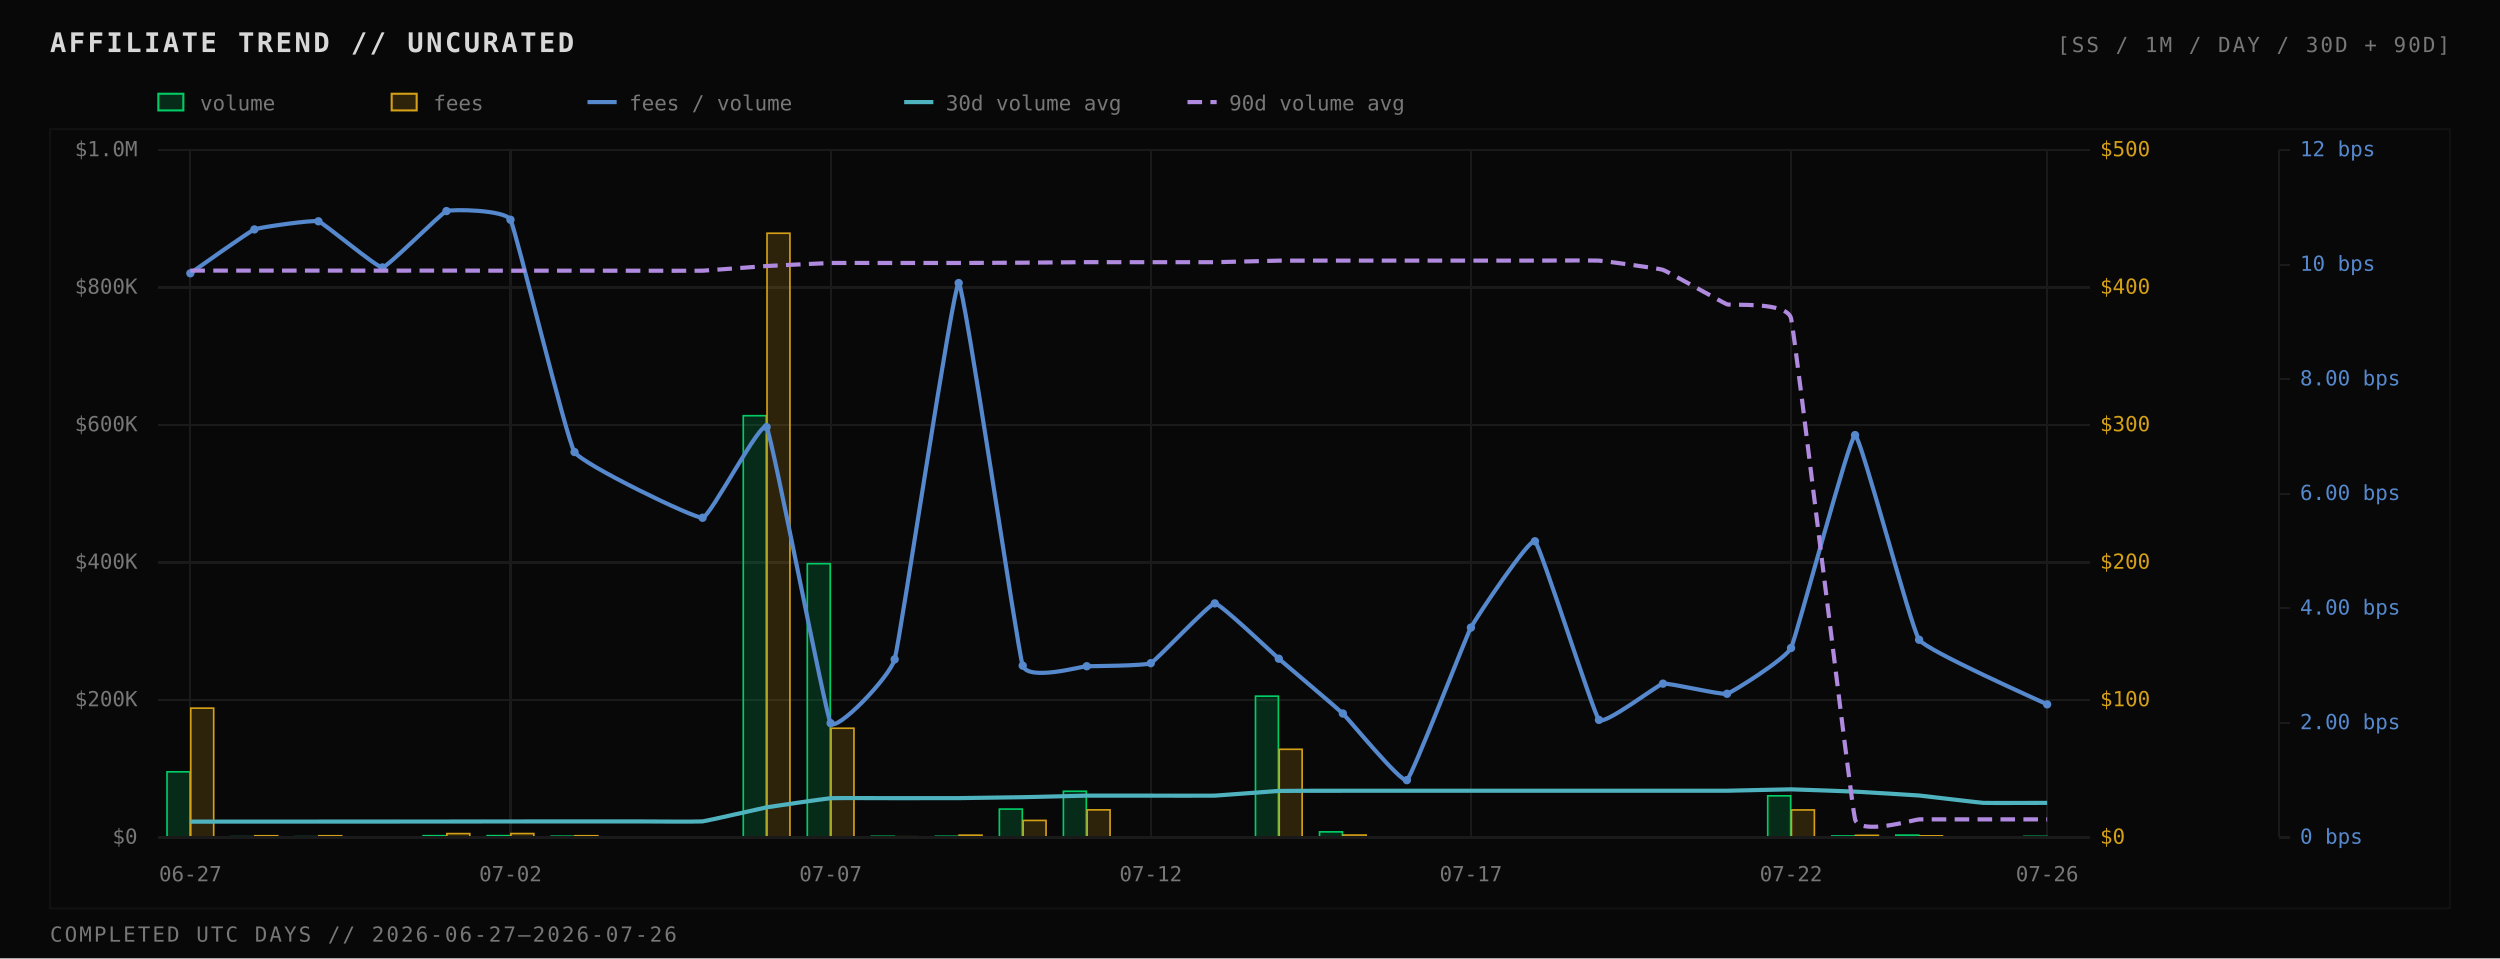
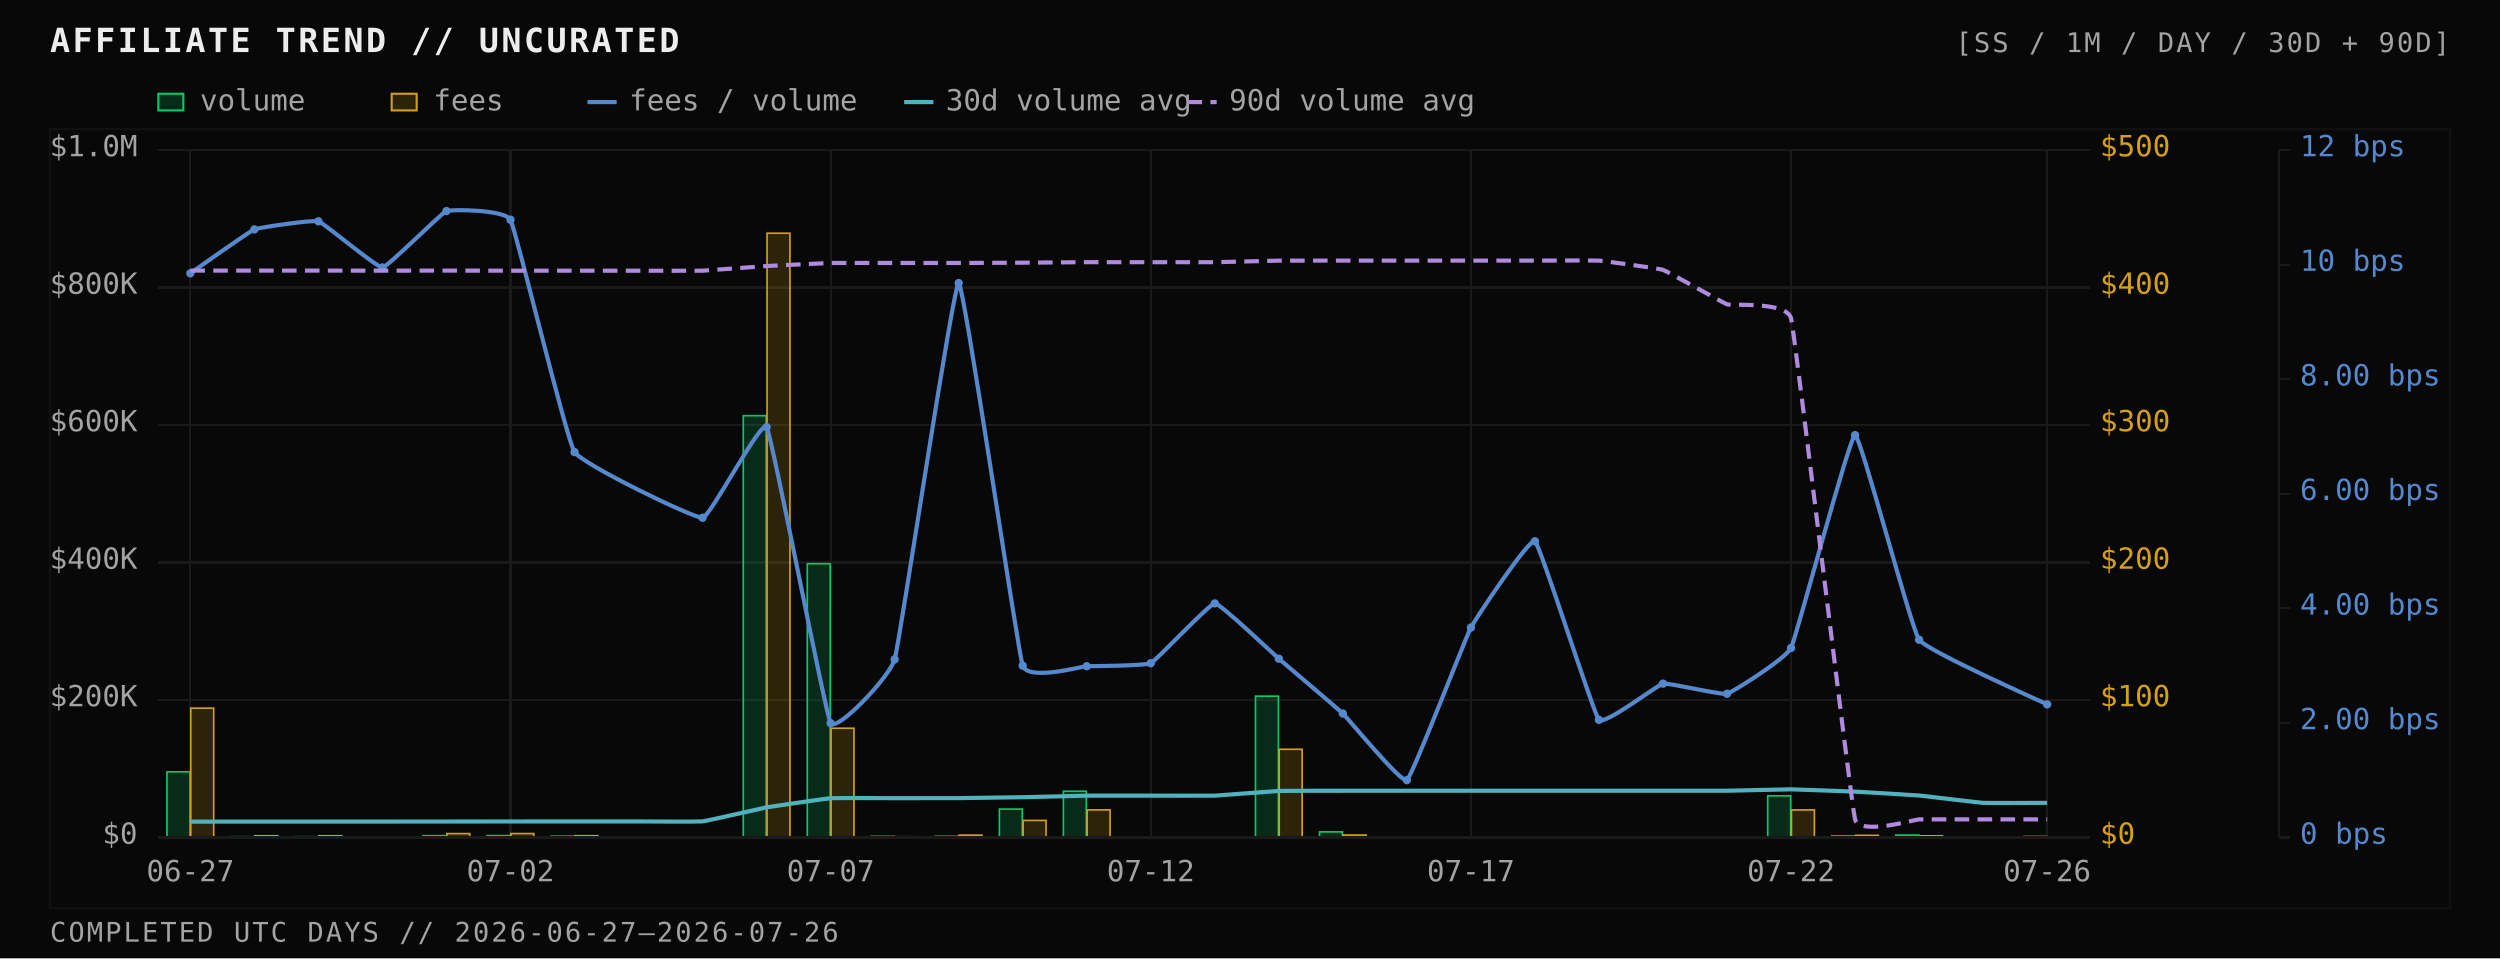
<svg xmlns="http://www.w3.org/2000/svg" width="1200" height="460" viewBox="0 0 1200 460" role="img" aria-labelledby="chart-title chart-desc">
  <style>
-     text { font-family: 'JetBrains Mono', 'SFMono-Regular', Consolas, monospace; font-size: 10px; font-variant-numeric: tabular-nums; }
-     .heading { fill: #d8d8d8; font-size: 13px; font-weight: 600; letter-spacing: 1.2px; }
-     .meta { fill: #777777; font-size: 10px; letter-spacing: 1px; }
-     .tick { fill: #777777; }
+     text { font-family: 'JetBrains Mono', 'SFMono-Regular', Consolas, monospace; font-size: 14px; font-variant-numeric: tabular-nums; }
+     .heading { fill: #ededed; font-size: 16px; font-weight: 600; letter-spacing: 1.2px; }
+     .meta { fill: #a3a3a3; font-size: 13px; letter-spacing: 1px; }
+     .tick { fill: #a3a3a3; }
    .fee-tick { fill: #d4a017; }
    .rate-tick { fill: #5588cc; }
    .grid { stroke: #1a1a1a; stroke-width: 1; shape-rendering: crispEdges; }
    .axis { stroke: #1a1a1a; stroke-width: 1; shape-rendering: crispEdges; }
  </style>
  <rect width="1200" height="460" fill="#080808" />
  <text class="heading" x="24" y="25">AFFILIATE TREND // UNCURATED</text>
  <text class="meta" x="1176" y="25" text-anchor="end">[SS / 1M / DAY / 30D + 90D]</text>
  <rect x="76" y="45" width="12" height="8" fill="#00cc66" fill-opacity="0.18" stroke="#00cc66" />
  <text class="tick" x="96" y="53">volume</text>
  <rect x="188" y="45" width="12" height="8" fill="#d4a017" fill-opacity="0.18" stroke="#d4a017" />
  <text class="tick" x="208" y="53">fees</text>
  <line x1="282" y1="49" x2="296" y2="49" stroke="#5588cc" stroke-width="2" />
  <text class="tick" x="302" y="53">fees / volume</text>
  <line x1="434" y1="49" x2="448" y2="49" stroke="#4fb3bf" stroke-width="2" />
  <text class="tick" x="454" y="53">30d volume avg</text>
  <line x1="570" y1="49" x2="584" y2="49" stroke="#b08adf" stroke-width="2" stroke-dasharray="7 4" />
  <text class="tick" x="590" y="53">90d volume avg</text>
  <rect x="24" y="62" width="1152" height="374" fill="#080808" stroke="#111111" />
  <line class="grid" x1="76" y1="402.00" x2="998" y2="402.00" />
  <text class="tick" x="66" y="405.00" text-anchor="end">$0</text>
  <line class="grid" x1="76" y1="336.00" x2="998" y2="336.00" />
  <text class="tick" x="66" y="339.00" text-anchor="end">$200K</text>
  <line class="grid" x1="76" y1="270.00" x2="998" y2="270.00" />
  <text class="tick" x="66" y="273.00" text-anchor="end">$400K</text>
  <line class="grid" x1="76" y1="204.00" x2="998" y2="204.00" />
  <text class="tick" x="66" y="207.00" text-anchor="end">$600K</text>
  <line class="grid" x1="76" y1="138.00" x2="998" y2="138.00" />
  <text class="tick" x="66" y="141.00" text-anchor="end">$800K</text>
  <line class="grid" x1="76" y1="72.00" x2="998" y2="72.00" />
  <text class="tick" x="66" y="75.00" text-anchor="end">$1.0M</text>
  <line class="axis" x1="998" y1="402.00" x2="1003" y2="402.00" />
  <text class="fee-tick" x="1008" y="405.00">$0</text>
  <line class="axis" x1="998" y1="336.00" x2="1003" y2="336.00" />
  <text class="fee-tick" x="1008" y="339.00">$100</text>
  <line class="axis" x1="998" y1="270.00" x2="1003" y2="270.00" />
  <text class="fee-tick" x="1008" y="273.00">$200</text>
  <line class="axis" x1="998" y1="204.00" x2="1003" y2="204.00" />
  <text class="fee-tick" x="1008" y="207.00">$300</text>
  <line class="axis" x1="998" y1="138.00" x2="1003" y2="138.00" />
  <text class="fee-tick" x="1008" y="141.00">$400</text>
  <line class="axis" x1="998" y1="72.00" x2="1003" y2="72.00" />
  <text class="fee-tick" x="1008" y="75.00">$500</text>
  <line class="axis" x1="1094" y1="72" x2="1094" y2="402" />
  <line class="axis" x1="1094" y1="402.00" x2="1099" y2="402.00" />
  <text class="rate-tick" x="1104" y="405.00">0 bps</text>
  <line class="axis" x1="1094" y1="347.00" x2="1099" y2="347.00" />
  <text class="rate-tick" x="1104" y="350.00">2.00 bps</text>
  <line class="axis" x1="1094" y1="292.00" x2="1099" y2="292.00" />
  <text class="rate-tick" x="1104" y="295.00">4.00 bps</text>
  <line class="axis" x1="1094" y1="237.00" x2="1099" y2="237.00" />
  <text class="rate-tick" x="1104" y="240.00">6.00 bps</text>
  <line class="axis" x1="1094" y1="182.00" x2="1099" y2="182.00" />
  <text class="rate-tick" x="1104" y="185.00">8.00 bps</text>
  <line class="axis" x1="1094" y1="127.00" x2="1099" y2="127.00" />
  <text class="rate-tick" x="1104" y="130.00">10 bps</text>
  <line class="axis" x1="1094" y1="72.00" x2="1099" y2="72.00" />
  <text class="rate-tick" x="1104" y="75.00">12 bps</text>
  <line class="grid" x1="91.37" y1="72" x2="91.37" y2="402" />
  <text class="tick" x="91.37" y="423" text-anchor="middle">06-27</text>
  <line class="grid" x1="245.03" y1="72" x2="245.03" y2="402" />
  <text class="tick" x="245.03" y="423" text-anchor="middle">07-02</text>
  <line class="grid" x1="398.70" y1="72" x2="398.70" y2="402" />
  <text class="tick" x="398.70" y="423" text-anchor="middle">07-07</text>
  <line class="grid" x1="552.37" y1="72" x2="552.37" y2="402" />
  <text class="tick" x="552.37" y="423" text-anchor="middle">07-12</text>
  <line class="grid" x1="706.03" y1="72" x2="706.03" y2="402" />
  <text class="tick" x="706.03" y="423" text-anchor="middle">07-17</text>
  <line class="grid" x1="859.70" y1="72" x2="859.70" y2="402" />
  <text class="tick" x="859.70" y="423" text-anchor="middle">07-22</text>
  <line class="grid" x1="982.63" y1="72" x2="982.63" y2="402" />
  <text class="tick" x="982.63" y="423" text-anchor="middle">07-26</text>
  <rect x="80.17" y="370.47" width="11.00" height="31.53" fill="#00cc66" fill-opacity="0.18" stroke="#00cc66" stroke-width="0.8" />
  <rect x="91.57" y="339.91" width="11.00" height="62.09" fill="#d4a017" fill-opacity="0.18" stroke="#d4a017" stroke-width="0.8" />
  <rect x="110.90" y="401.61" width="11.00" height="0.39" fill="#00cc66" fill-opacity="0.18" stroke="#00cc66" stroke-width="0.8" />
  <rect x="122.30" y="401.17" width="11.00" height="0.83" fill="#d4a017" fill-opacity="0.18" stroke="#d4a017" stroke-width="0.8" />
  <rect x="141.63" y="401.61" width="11.00" height="0.39" fill="#00cc66" fill-opacity="0.18" stroke="#00cc66" stroke-width="0.8" />
  <rect x="153.03" y="401.17" width="11.00" height="0.83" fill="#d4a017" fill-opacity="0.18" stroke="#d4a017" stroke-width="0.8" />
  <rect x="172.37" y="401.87" width="11.00" height="0.13" fill="#00cc66" fill-opacity="0.18" stroke="#00cc66" stroke-width="0.8" />
  <rect x="183.77" y="401.75" width="11.00" height="0.25" fill="#d4a017" fill-opacity="0.18" stroke="#d4a017" stroke-width="0.8" />
  <rect x="203.10" y="401.14" width="11.00" height="0.86" fill="#00cc66" fill-opacity="0.18" stroke="#00cc66" stroke-width="0.8" />
  <rect x="214.50" y="400.13" width="11.00" height="1.87" fill="#d4a017" fill-opacity="0.18" stroke="#d4a017" stroke-width="0.8" />
  <rect x="233.83" y="401.12" width="11.00" height="0.88" fill="#00cc66" fill-opacity="0.18" stroke="#00cc66" stroke-width="0.8" />
  <rect x="245.23" y="400.11" width="11.00" height="1.89" fill="#d4a017" fill-opacity="0.18" stroke="#d4a017" stroke-width="0.8" />
  <rect x="264.57" y="401.38" width="11.00" height="0.62" fill="#00cc66" fill-opacity="0.18" stroke="#00cc66" stroke-width="0.8" />
  <rect x="275.97" y="401.16" width="11.00" height="0.84" fill="#d4a017" fill-opacity="0.18" stroke="#d4a017" stroke-width="0.8" />
  <rect x="326.03" y="401.93" width="11.00" height="0.07" fill="#00cc66" fill-opacity="0.18" stroke="#00cc66" stroke-width="0.8" />
  <rect x="337.43" y="401.92" width="11.00" height="0.08" fill="#d4a017" fill-opacity="0.18" stroke="#d4a017" stroke-width="0.8" />
  <rect x="356.77" y="199.54" width="11.00" height="202.46" fill="#00cc66" fill-opacity="0.18" stroke="#00cc66" stroke-width="0.8" />
  <rect x="368.17" y="111.95" width="11.00" height="290.05" fill="#d4a017" fill-opacity="0.18" stroke="#d4a017" stroke-width="0.8" />
  <rect x="387.50" y="270.57" width="11.00" height="131.43" fill="#00cc66" fill-opacity="0.18" stroke="#00cc66" stroke-width="0.8" />
  <rect x="398.90" y="349.55" width="11.00" height="52.45" fill="#d4a017" fill-opacity="0.18" stroke="#d4a017" stroke-width="0.8" />
  <rect x="418.23" y="401.44" width="11.00" height="0.56" fill="#00cc66" fill-opacity="0.18" stroke="#00cc66" stroke-width="0.8" />
  <rect x="429.63" y="401.65" width="11.00" height="0.35" fill="#d4a017" fill-opacity="0.18" stroke="#d4a017" stroke-width="0.8" />
  <rect x="448.97" y="401.42" width="11.00" height="0.58" fill="#00cc66" fill-opacity="0.18" stroke="#00cc66" stroke-width="0.8" />
  <rect x="460.37" y="400.88" width="11.00" height="1.12" fill="#d4a017" fill-opacity="0.18" stroke="#d4a017" stroke-width="0.8" />
  <rect x="479.70" y="388.36" width="11.00" height="13.64" fill="#00cc66" fill-opacity="0.18" stroke="#00cc66" stroke-width="0.8" />
  <rect x="491.10" y="393.81" width="11.00" height="8.19" fill="#d4a017" fill-opacity="0.18" stroke="#d4a017" stroke-width="0.8" />
  <rect x="510.43" y="379.80" width="11.00" height="22.20" fill="#00cc66" fill-opacity="0.18" stroke="#00cc66" stroke-width="0.8" />
  <rect x="521.83" y="388.73" width="11.00" height="13.27" fill="#d4a017" fill-opacity="0.18" stroke="#d4a017" stroke-width="0.8" />
  <rect x="541.17" y="401.99" width="11.00" height="0.01" fill="#00cc66" fill-opacity="0.18" stroke="#00cc66" stroke-width="0.8" />
  <rect x="552.57" y="402.00" width="11.00" height="0.00" fill="#d4a017" fill-opacity="0.18" stroke="#d4a017" stroke-width="0.8" />
  <rect x="571.90" y="401.99" width="11.00" height="0.01" fill="#00cc66" fill-opacity="0.18" stroke="#00cc66" stroke-width="0.8" />
  <rect x="583.30" y="401.99" width="11.00" height="0.01" fill="#d4a017" fill-opacity="0.18" stroke="#d4a017" stroke-width="0.8" />
  <rect x="602.63" y="334.16" width="11.00" height="67.84" fill="#00cc66" fill-opacity="0.18" stroke="#00cc66" stroke-width="0.8" />
  <rect x="614.03" y="359.66" width="11.00" height="42.34" fill="#d4a017" fill-opacity="0.18" stroke="#d4a017" stroke-width="0.8" />
  <rect x="633.37" y="399.29" width="11.00" height="2.71" fill="#00cc66" fill-opacity="0.18" stroke="#00cc66" stroke-width="0.8" />
  <rect x="644.77" y="400.83" width="11.00" height="1.17" fill="#d4a017" fill-opacity="0.18" stroke="#d4a017" stroke-width="0.8" />
  <rect x="664.10" y="402.00" width="11.00" height="0.00" fill="#00cc66" fill-opacity="0.18" stroke="#00cc66" stroke-width="0.8" />
  <rect x="675.50" y="402.00" width="11.00" height="0.00" fill="#d4a017" fill-opacity="0.18" stroke="#d4a017" stroke-width="0.8" />
  <rect x="694.83" y="401.85" width="11.00" height="0.15" fill="#00cc66" fill-opacity="0.18" stroke="#00cc66" stroke-width="0.8" />
  <rect x="706.23" y="401.89" width="11.00" height="0.11" fill="#d4a017" fill-opacity="0.18" stroke="#d4a017" stroke-width="0.8" />
  <rect x="725.57" y="401.97" width="11.00" height="0.03" fill="#00cc66" fill-opacity="0.18" stroke="#00cc66" stroke-width="0.8" />
  <rect x="736.97" y="401.97" width="11.00" height="0.03" fill="#d4a017" fill-opacity="0.18" stroke="#d4a017" stroke-width="0.8" />
  <rect x="756.30" y="401.99" width="11.00" height="0.01" fill="#00cc66" fill-opacity="0.18" stroke="#00cc66" stroke-width="0.8" />
  <rect x="767.70" y="402.00" width="11.00" height="0.00" fill="#d4a017" fill-opacity="0.18" stroke="#d4a017" stroke-width="0.8" />
  <rect x="787.03" y="401.97" width="11.00" height="0.03" fill="#00cc66" fill-opacity="0.18" stroke="#00cc66" stroke-width="0.8" />
  <rect x="798.43" y="401.99" width="11.00" height="0.01" fill="#d4a017" fill-opacity="0.18" stroke="#d4a017" stroke-width="0.8" />
  <rect x="817.77" y="401.94" width="11.00" height="0.06" fill="#00cc66" fill-opacity="0.18" stroke="#00cc66" stroke-width="0.8" />
  <rect x="829.17" y="401.97" width="11.00" height="0.03" fill="#d4a017" fill-opacity="0.18" stroke="#d4a017" stroke-width="0.8" />
  <rect x="848.50" y="382.00" width="11.00" height="20.00" fill="#00cc66" fill-opacity="0.18" stroke="#00cc66" stroke-width="0.8" />
  <rect x="859.90" y="388.77" width="11.00" height="13.23" fill="#d4a017" fill-opacity="0.18" stroke="#d4a017" stroke-width="0.8" />
  <rect x="879.23" y="401.27" width="11.00" height="0.73" fill="#00cc66" fill-opacity="0.18" stroke="#00cc66" stroke-width="0.8" />
  <rect x="890.63" y="400.97" width="11.00" height="1.03" fill="#d4a017" fill-opacity="0.18" stroke="#d4a017" stroke-width="0.8" />
  <rect x="909.97" y="400.86" width="11.00" height="1.14" fill="#00cc66" fill-opacity="0.18" stroke="#00cc66" stroke-width="0.8" />
  <rect x="921.37" y="401.21" width="11.00" height="0.79" fill="#d4a017" fill-opacity="0.18" stroke="#d4a017" stroke-width="0.8" />
  <rect x="971.43" y="401.47" width="11.00" height="0.53" fill="#00cc66" fill-opacity="0.18" stroke="#00cc66" stroke-width="0.8" />
  <rect x="982.83" y="401.75" width="11.00" height="0.25" fill="#d4a017" fill-opacity="0.18" stroke="#d4a017" stroke-width="0.8" />
  <path d="M 91.37 131.18 C 92.65 130.30, 119.54 111.16, 122.10 110.12 C 124.66 109.08, 150.27 105.46, 152.83 106.22 C 155.39 106.98, 181.01 128.58, 183.57 128.37 C 186.13 128.17, 211.74 102.27, 214.30 101.32 C 216.86 100.36, 242.47 100.65, 245.03 105.47 C 247.59 110.29, 271.93 211.02, 275.77 216.98 C 279.61 222.94, 333.39 249.02, 337.23 248.52 C 341.08 248.02, 365.41 200.90, 367.97 205.01 C 370.53 209.12, 396.14 342.48, 398.70 347.12 C 401.26 351.77, 426.87 325.31, 429.43 316.51 C 431.99 307.71, 457.61 135.75, 460.17 135.87 C 462.73 136.00, 488.34 311.83, 490.90 319.50 C 493.46 327.16, 519.07 319.84, 521.63 319.79 C 524.19 319.74, 549.81 319.58, 552.37 318.33 C 554.93 317.07, 580.54 289.72, 583.10 289.63 C 585.66 289.54, 611.27 313.98, 613.83 316.18 C 616.39 318.39, 642.01 340.06, 644.57 342.49 C 647.13 344.92, 672.74 376.19, 675.30 374.47 C 677.86 372.75, 703.47 306.01, 706.03 301.24 C 708.59 296.46, 734.21 257.95, 736.77 259.80 C 739.33 261.65, 764.94 342.70, 767.50 345.55 C 770.06 348.40, 795.67 328.68, 798.23 328.15 C 800.79 327.63, 826.41 333.72, 828.97 333.01 C 831.53 332.29, 857.14 316.21, 859.70 311.03 C 862.26 305.86, 887.87 209.01, 890.43 208.85 C 892.99 208.68, 917.33 301.69, 921.17 307.07 C 925.01 312.46, 980.07 336.80, 982.63 338.09" fill="none" stroke="#5588cc" stroke-width="2" />
  <circle cx="91.37" cy="131.18" r="2" fill="#5588cc" />
  <circle cx="122.10" cy="110.12" r="2" fill="#5588cc" />
  <circle cx="152.83" cy="106.22" r="2" fill="#5588cc" />
  <circle cx="183.57" cy="128.37" r="2" fill="#5588cc" />
  <circle cx="214.30" cy="101.32" r="2" fill="#5588cc" />
  <circle cx="245.03" cy="105.47" r="2" fill="#5588cc" />
  <circle cx="275.77" cy="216.98" r="2" fill="#5588cc" />
  <circle cx="337.23" cy="248.52" r="2" fill="#5588cc" />
  <circle cx="367.97" cy="205.01" r="2" fill="#5588cc" />
  <circle cx="398.70" cy="347.12" r="2" fill="#5588cc" />
  <circle cx="429.43" cy="316.51" r="2" fill="#5588cc" />
  <circle cx="460.17" cy="135.87" r="2" fill="#5588cc" />
  <circle cx="490.90" cy="319.50" r="2" fill="#5588cc" />
  <circle cx="521.63" cy="319.79" r="2" fill="#5588cc" />
  <circle cx="552.37" cy="318.33" r="2" fill="#5588cc" />
  <circle cx="583.10" cy="289.63" r="2" fill="#5588cc" />
  <circle cx="613.83" cy="316.18" r="2" fill="#5588cc" />
  <circle cx="644.57" cy="342.49" r="2" fill="#5588cc" />
  <circle cx="675.30" cy="374.47" r="2" fill="#5588cc" />
  <circle cx="706.03" cy="301.24" r="2" fill="#5588cc" />
  <circle cx="736.77" cy="259.80" r="2" fill="#5588cc" />
  <circle cx="767.50" cy="345.55" r="2" fill="#5588cc" />
  <circle cx="798.23" cy="328.15" r="2" fill="#5588cc" />
  <circle cx="828.97" cy="333.01" r="2" fill="#5588cc" />
  <circle cx="859.70" cy="311.03" r="2" fill="#5588cc" />
  <circle cx="890.43" cy="208.85" r="2" fill="#5588cc" />
  <circle cx="921.17" cy="307.07" r="2" fill="#5588cc" />
  <circle cx="982.63" cy="338.09" r="2" fill="#5588cc" />
  <path d="M 91.37 394.38 C 92.39 394.38, 120.05 394.37, 122.10 394.37 C 124.15 394.37, 150.78 394.36, 152.83 394.36 C 154.88 394.36, 181.52 394.35, 183.57 394.35 C 185.62 394.35, 212.25 394.33, 214.30 394.33 C 216.35 394.32, 242.98 394.30, 245.03 394.30 C 247.08 394.29, 273.72 394.28, 275.77 394.28 C 277.82 394.27, 304.45 394.28, 306.50 394.28 C 308.55 394.28, 335.18 394.50, 337.23 394.27 C 339.28 394.05, 365.92 387.90, 367.97 387.52 C 370.02 387.15, 396.65 383.29, 398.70 383.14 C 400.75 383.00, 427.38 383.13, 429.43 383.12 C 431.48 383.12, 458.12 383.12, 460.17 383.10 C 462.22 383.09, 488.85 382.69, 490.90 382.65 C 492.95 382.61, 519.58 381.93, 521.63 381.91 C 523.68 381.89, 550.32 381.91, 552.37 381.91 C 554.42 381.91, 581.05 381.98, 583.10 381.91 C 585.15 381.83, 611.78 379.73, 613.83 379.65 C 615.88 379.57, 642.52 379.56, 644.57 379.56 C 646.62 379.55, 673.25 379.56, 675.30 379.56 C 677.35 379.56, 703.98 379.55, 706.03 379.55 C 708.08 379.55, 734.72 379.55, 736.77 379.55 C 738.82 379.55, 765.45 379.55, 767.50 379.55 C 769.55 379.55, 796.18 379.55, 798.23 379.55 C 800.28 379.55, 826.92 379.57, 828.97 379.55 C 831.02 379.53, 857.65 378.87, 859.70 378.88 C 861.75 378.90, 888.38 379.89, 890.43 379.98 C 892.48 380.08, 919.12 381.66, 921.17 381.84 C 923.22 382.02, 949.85 385.26, 951.90 385.37 C 953.95 385.49, 981.61 385.37, 982.63 385.37" fill="none" stroke="#4fb3bf" stroke-width="2" />
  <path d="M 91.37 129.89 C 92.39 129.89, 120.05 129.89, 122.10 129.89 C 124.15 129.89, 150.78 129.89, 152.83 129.89 C 154.88 129.89, 181.52 129.90, 183.57 129.90 C 185.62 129.90, 212.25 129.89, 214.30 129.89 C 216.35 129.89, 242.98 129.93, 245.03 129.93 C 247.08 129.93, 273.72 129.92, 275.77 129.92 C 277.82 129.92, 304.45 129.94, 306.50 129.94 C 308.55 129.94, 335.18 130.01, 337.23 129.94 C 339.28 129.86, 365.92 127.81, 367.97 127.69 C 370.02 127.56, 396.65 126.28, 398.70 126.23 C 400.75 126.18, 427.38 126.23, 429.43 126.23 C 431.48 126.23, 458.12 126.24, 460.17 126.23 C 462.22 126.23, 488.85 126.10, 490.90 126.09 C 492.95 126.08, 519.58 125.85, 521.63 125.84 C 523.68 125.84, 550.32 125.86, 552.37 125.86 C 554.42 125.86, 581.05 125.89, 583.10 125.86 C 585.15 125.84, 611.78 125.13, 613.83 125.11 C 615.88 125.08, 642.52 125.08, 644.57 125.08 C 646.62 125.08, 673.25 125.09, 675.30 125.09 C 677.35 125.09, 703.98 125.09, 706.03 125.09 C 708.08 125.09, 734.72 125.09, 736.77 125.09 C 738.82 125.09, 765.45 124.94, 767.50 125.09 C 769.55 125.23, 796.18 128.82, 798.23 129.52 C 800.28 130.22, 826.92 145.29, 828.97 146.07 C 831.02 146.84, 857.65 144.54, 859.70 152.78 C 861.75 161.02, 888.38 385.29, 890.43 393.30 C 892.48 401.32, 919.12 393.30, 921.17 393.30 C 923.22 393.30, 949.85 393.30, 951.90 393.30 C 953.95 393.30, 981.61 393.30, 982.63 393.30" fill="none" stroke="#b08adf" stroke-width="2" stroke-dasharray="7 4" />
  <line class="axis" x1="76" y1="402" x2="998" y2="402" />
  <text class="meta" x="24" y="452">COMPLETED UTC DAYS // 2026-06-27–2026-07-26</text>
</svg>
